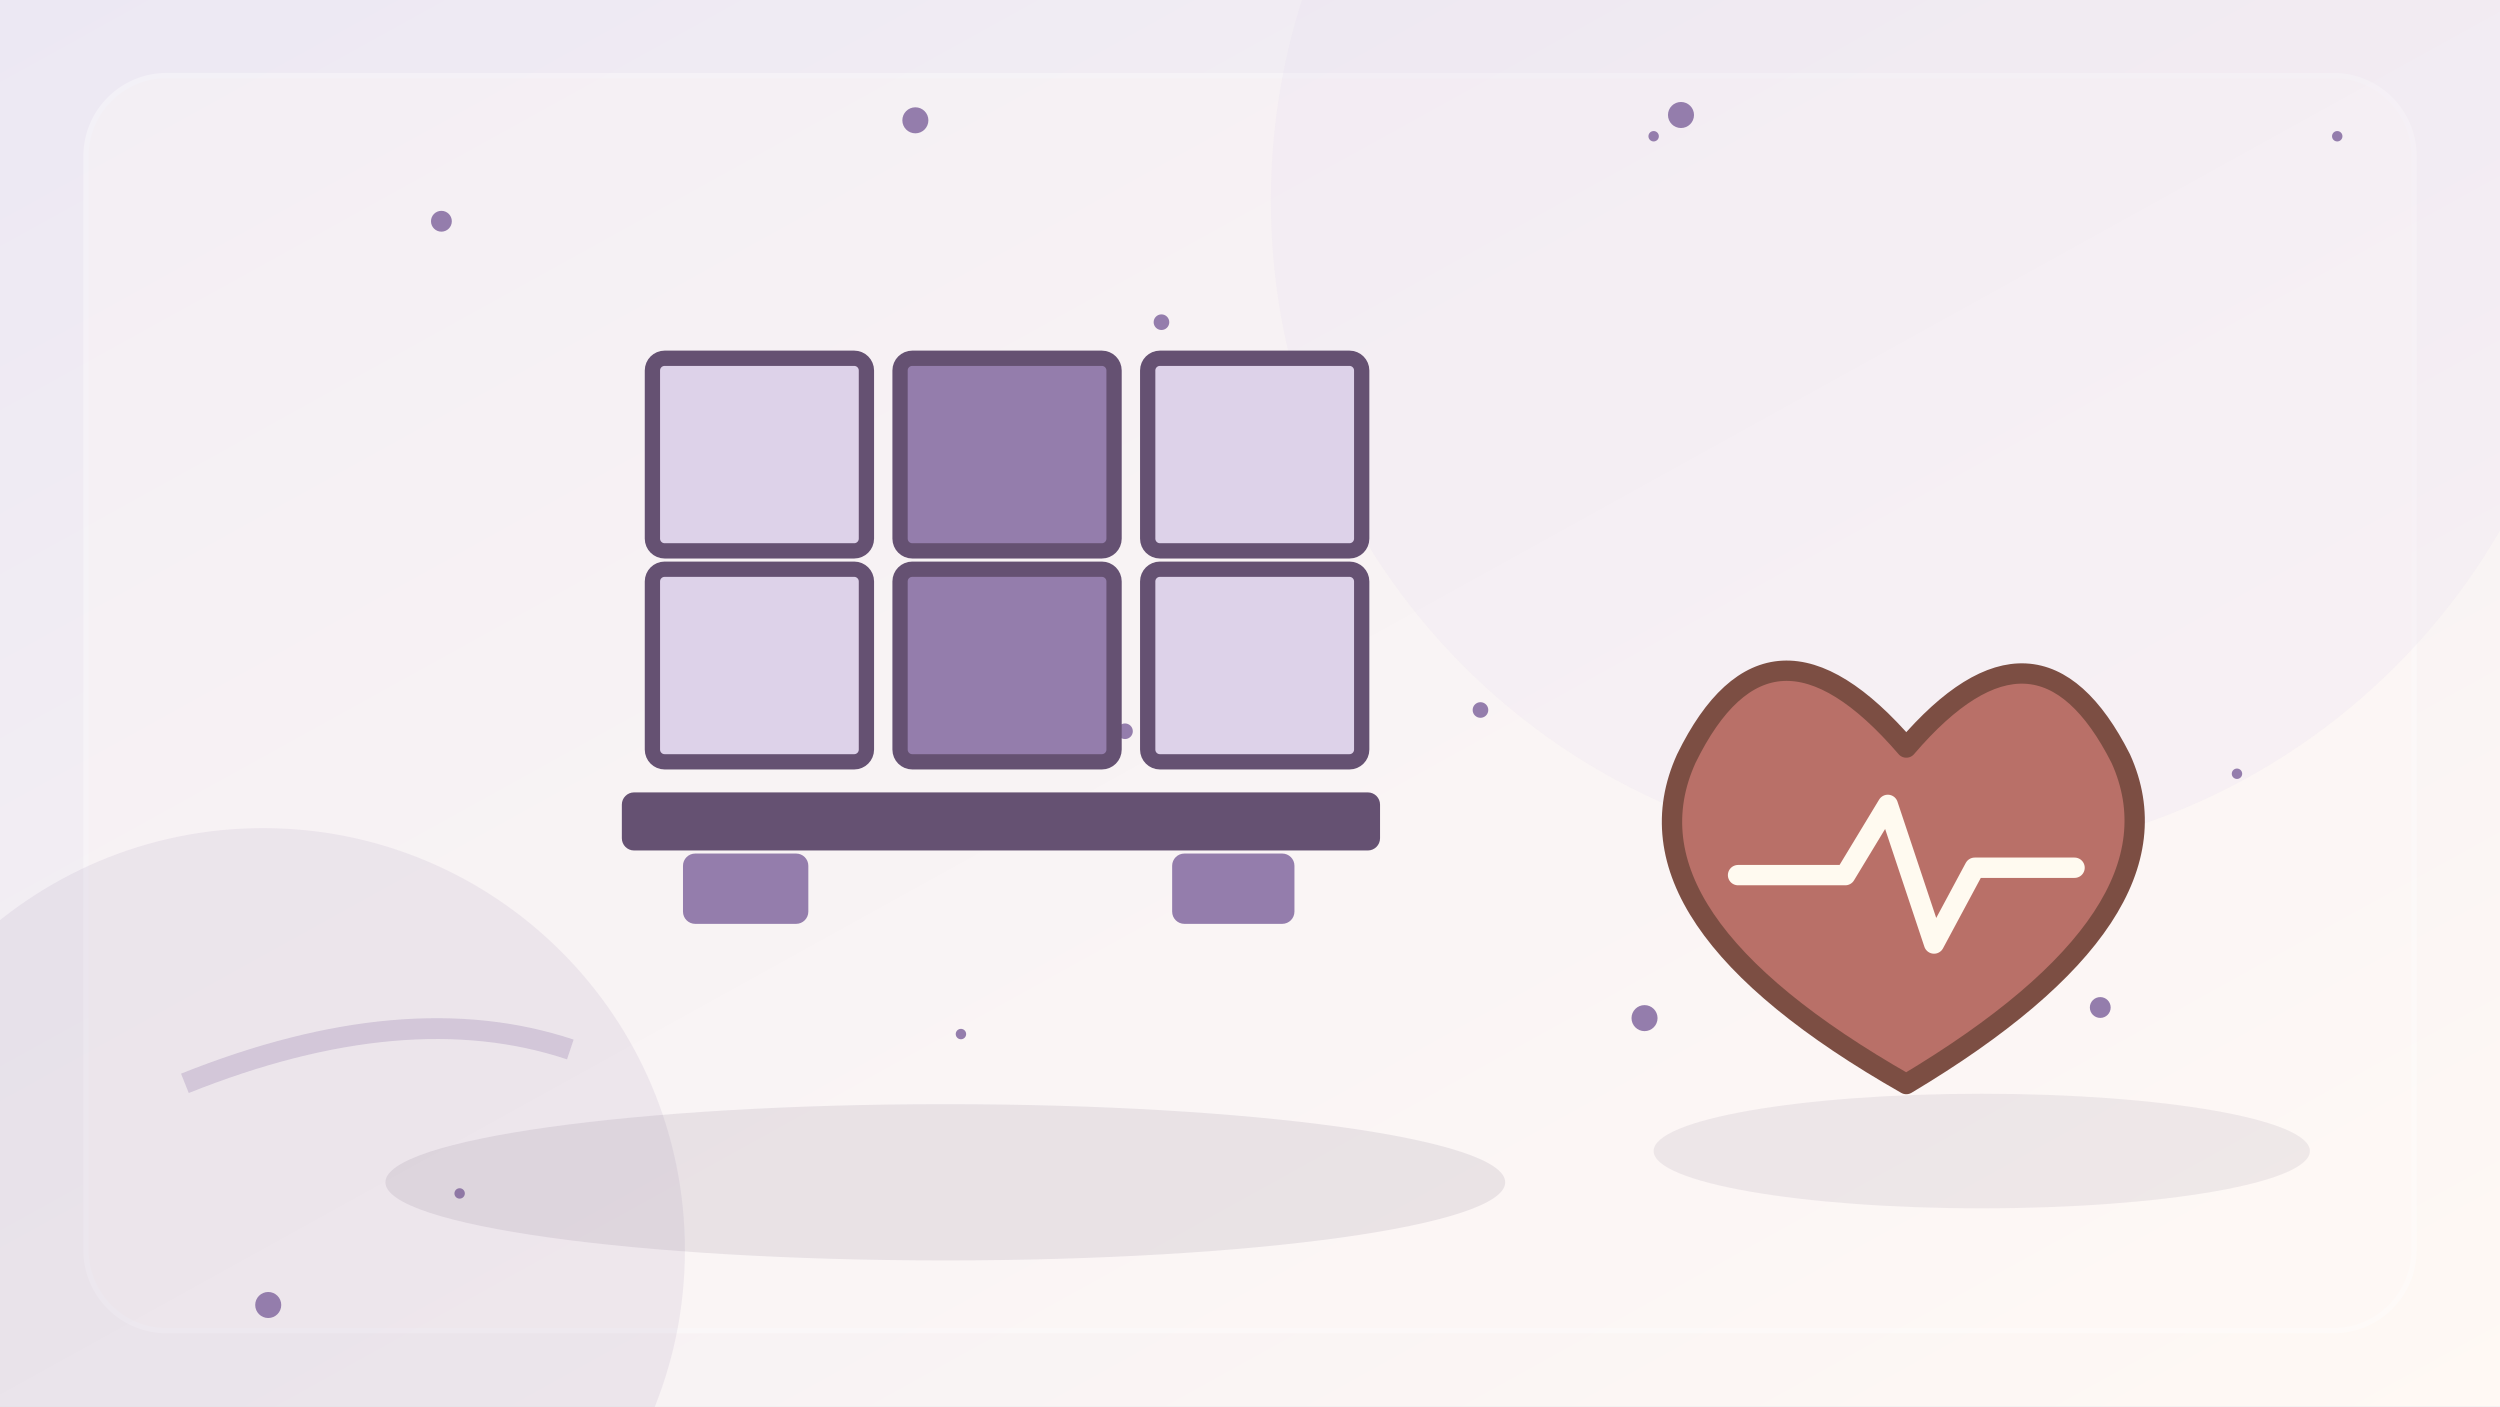
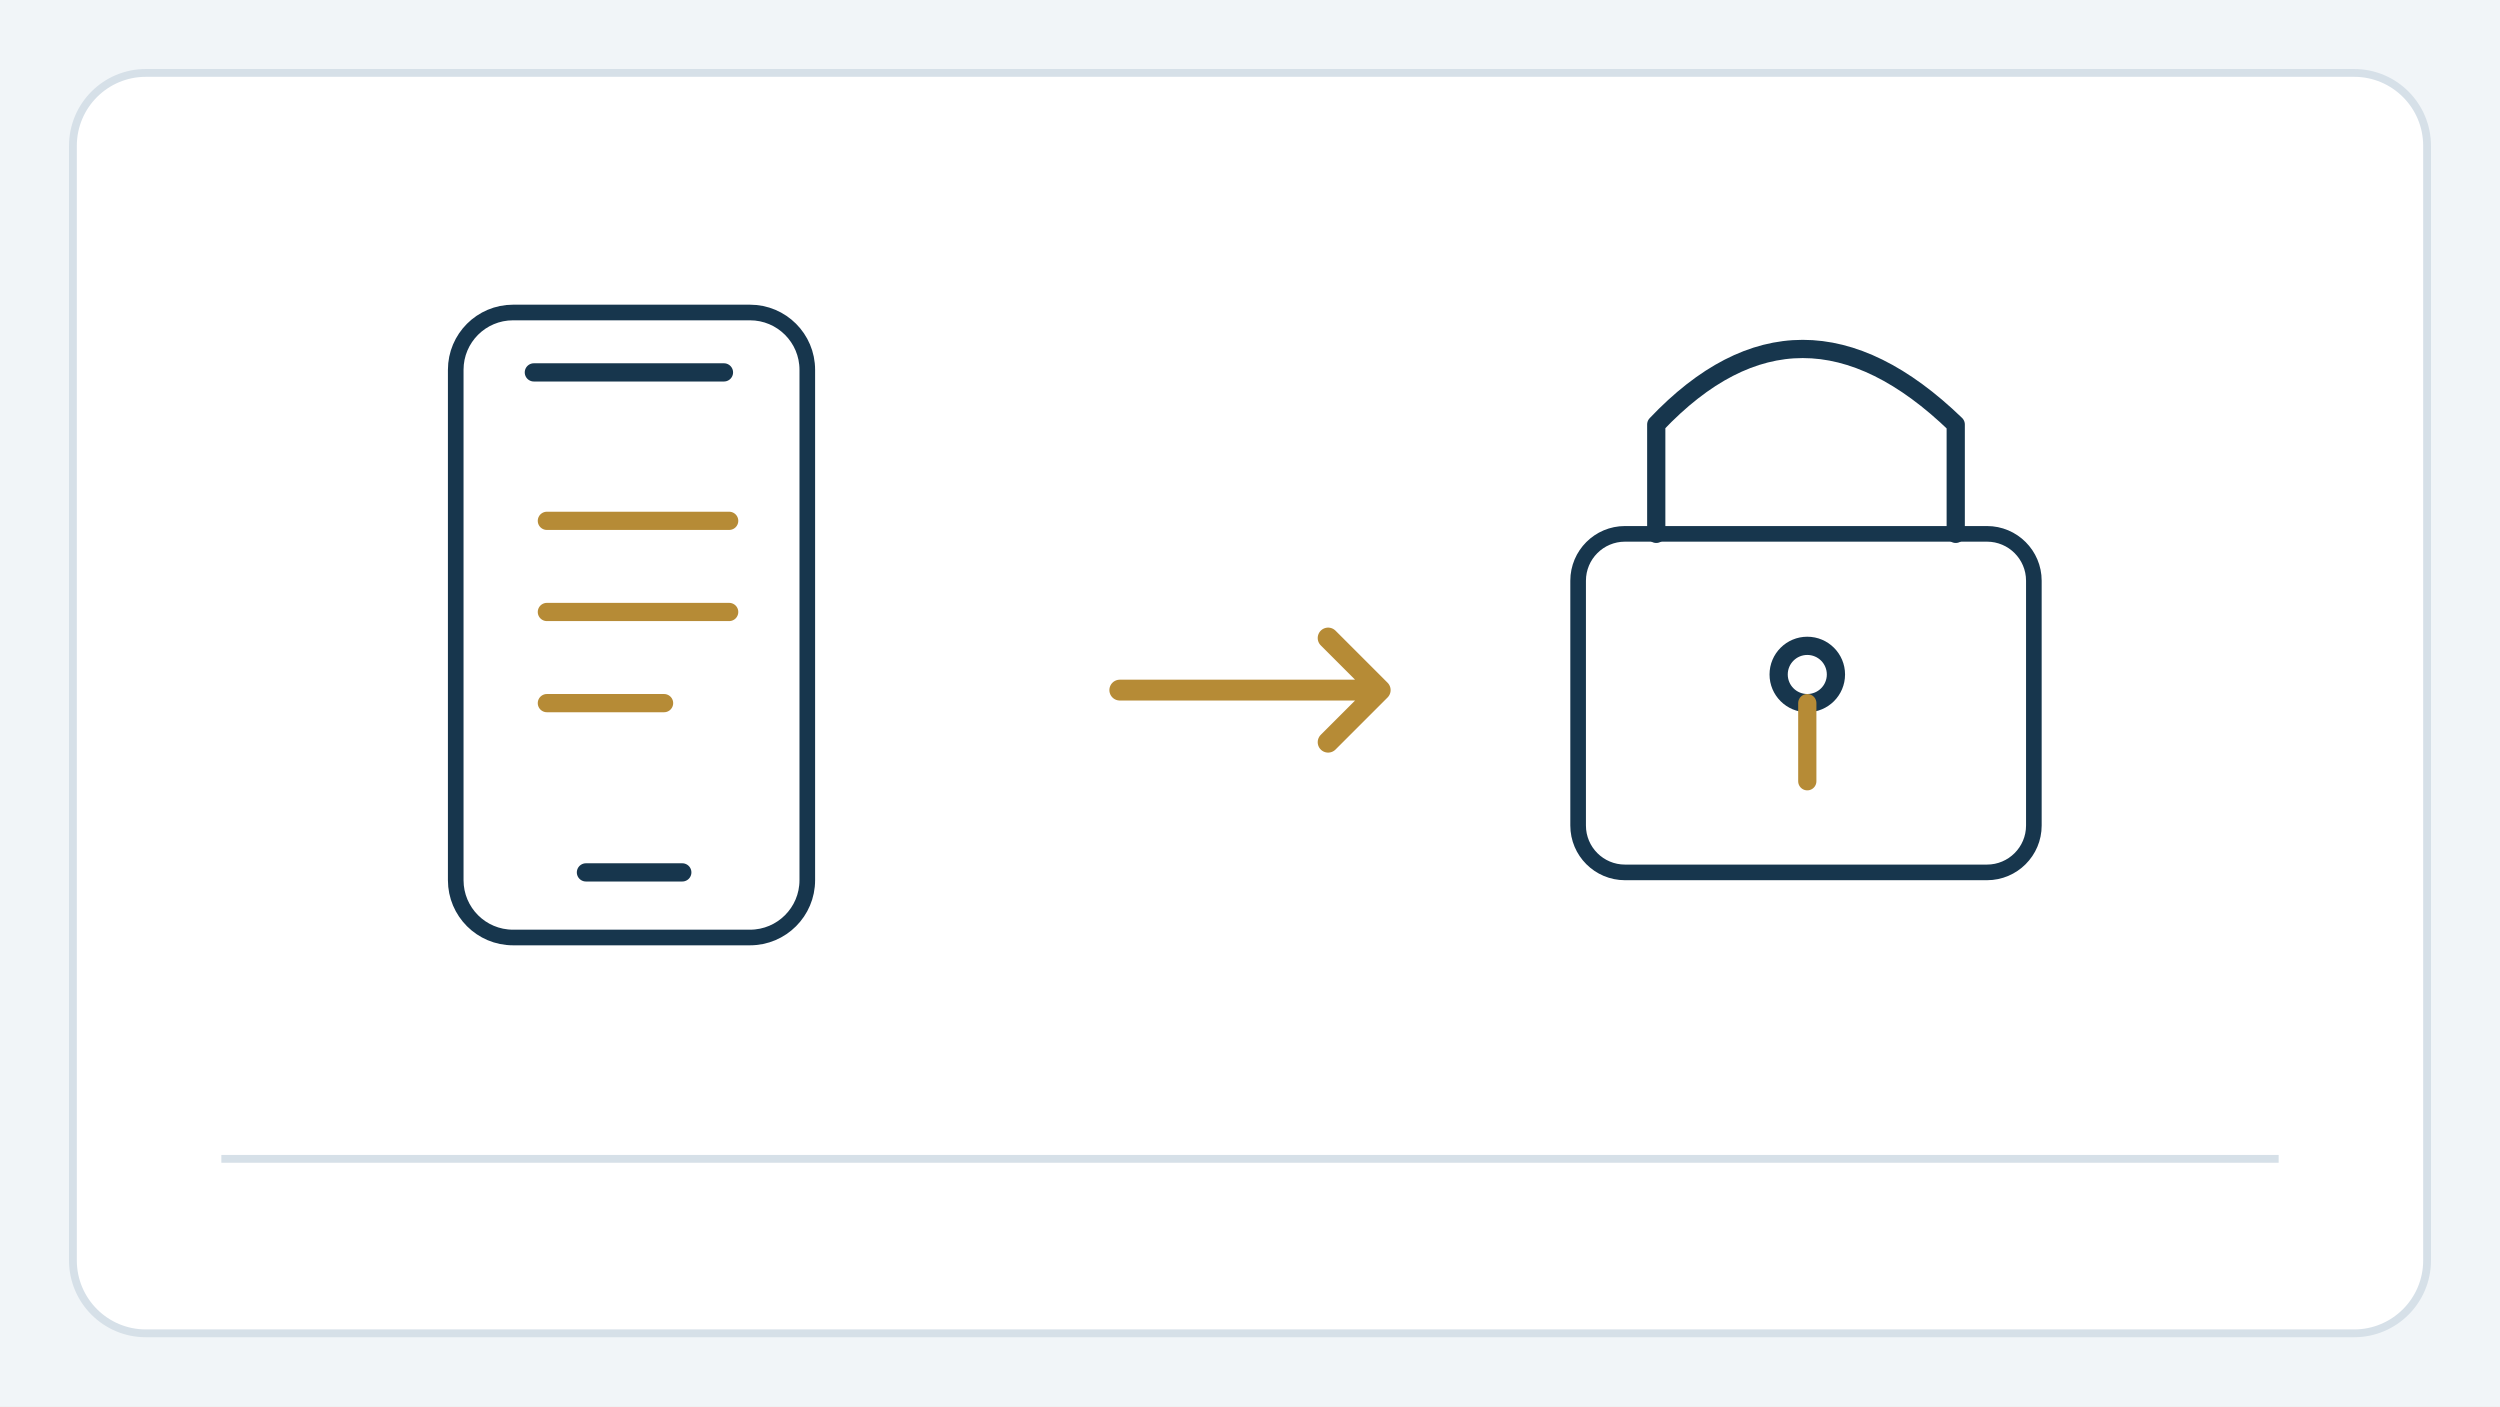
- <svg xmlns="http://www.w3.org/2000/svg" width="960" height="540" viewBox="0 0 960 540" role="img" aria-label="Autorska ilustracja: Bezpieczeństwo przy groźbie lub przemocy">
-   <defs>
-     <linearGradient id="background" x1="0" y1="0" x2="1" y2="1">
-       <stop offset="0" stop-color="#ece8f3" />
-       <stop offset="1" stop-color="#fff9f4" />
-     </linearGradient>
-   </defs>
-   <rect width="960" height="540" fill="url(#background)" />
-   <rect x="33" y="29" width="894" height="482" rx="31" fill="#fffaf7" opacity=".35" stroke="#fff" stroke-width="2" />
-   <circle cx="741" cy="77" r="253" fill="#ddd2e9" opacity=".16" />
-   <circle cx="101" cy="480" r="162" fill="#947dac" opacity=".12" />
-   <circle cx="446" cy="123.72" r="3" fill="#947dac" stroke="none" stroke-width="4" />
-   <circle cx="806.5" cy="386.88" r="4" fill="#947dac" stroke="none" stroke-width="4" />
-   <circle cx="432" cy="280.8" r="3" fill="#947dac" stroke="none" stroke-width="4" />
-   <circle cx="645.5" cy="44.16" r="5" fill="#947dac" stroke="none" stroke-width="4" />
-   <circle cx="369" cy="397.08" r="2" fill="#947dac" stroke="none" stroke-width="4" />
-   <circle cx="351.5" cy="46.2" r="5" fill="#947dac" stroke="none" stroke-width="4" />
-   <circle cx="362" cy="231.84" r="2" fill="#947dac" stroke="none" stroke-width="4" />
-   <circle cx="169.5" cy="84.96" r="4" fill="#947dac" stroke="none" stroke-width="4" />
-   <circle cx="897.5" cy="52.32" r="2" fill="#947dac" stroke="none" stroke-width="4" />
-   <circle cx="859" cy="297.12" r="2" fill="#947dac" stroke="none" stroke-width="4" />
-   <circle cx="631.5" cy="390.96" r="5" fill="#947dac" stroke="none" stroke-width="4" />
-   <circle cx="103" cy="501.12" r="5" fill="#947dac" stroke="none" stroke-width="4" />
-   <circle cx="635" cy="52.32" r="2" fill="#947dac" stroke="none" stroke-width="4" />
-   <circle cx="176.5" cy="458.28" r="2" fill="#947dac" stroke="none" stroke-width="4" />
-   <circle cx="568.5" cy="272.64" r="3" fill="#947dac" stroke="none" stroke-width="4" />
-   <ellipse cx="363" cy="454" rx="215" ry="30" fill="#655172" opacity=".12" />
-   <ellipse cx="761" cy="442" rx="126" ry="22" fill="#655172" opacity=".10" />
-   <g transform="translate(193 46) scale(1.174)">
-     <rect x="39" y="220" width="248" height="19" rx="4" fill="#655172" stroke="none" stroke-width="4" />
-     <rect x="59" y="240" width="41" height="23" rx="4" fill="#947dac" stroke="none" stroke-width="4" />
-     <rect x="219" y="240" width="40" height="23" rx="4" fill="#947dac" stroke="none" stroke-width="4" />
-     <rect x="49" y="78" width="70" height="63" rx="4" fill="#ddd2e9" stroke="#655172" stroke-width="5" />
-     <rect x="130" y="78" width="70" height="63" rx="4" fill="#947dac" stroke="#655172" stroke-width="5" />
-     <rect x="211" y="78" width="70" height="63" rx="4" fill="#ddd2e9" stroke="#655172" stroke-width="5" />
-     <rect x="49" y="147" width="70" height="63" rx="4" fill="#ddd2e9" stroke="#655172" stroke-width="5" />
-     <rect x="130" y="147" width="70" height="63" rx="4" fill="#947dac" stroke="#655172" stroke-width="5" />
-     <rect x="211" y="147" width="70" height="63" rx="4" fill="#ddd2e9" stroke="#655172" stroke-width="5" />
+ <svg xmlns="http://www.w3.org/2000/svg" width="960" height="540" viewBox="0 0 960 540" role="img" aria-label="Bezpieczeństwo przy groźbie lub przemocy — Schemat przedmiotów: kontakt i ochrona informacji">
+   <rect width="960" height="540" fill="#f1f5f8" />
+   <rect x="28" y="28" width="904" height="484" rx="28" fill="#fff" stroke="#d6e0e8" stroke-width="3" />
+   <g transform="translate(85 85)">
+     <rect x="90" y="35" width="135" height="240" rx="22" fill="#fff" stroke="#17364d" stroke-width="6" />
+     <path d="M120 58H193 M140 250H177" fill="none" stroke="#17364d" stroke-width="7" stroke-linecap="round" stroke-linejoin="round" />
+     <path d="M125 115H195 M125 150H195 M125 185H170" fill="none" stroke="#b68b36" stroke-width="7" stroke-linecap="round" stroke-linejoin="round" />
  </g>
-   <g transform="translate(617 226) scale(0.710)">
-     <path d="M162 268Q4 178 43 92Q88 0 162 86Q233 3 278 92Q316 176 162 268Z" fill="#b97068" stroke="#7c4e43" stroke-width="11" stroke-linejoin="round" stroke-linecap="round" />
-     <path d="M71 155h58l23-38 25 75 22-41h54" fill="none" stroke="#fffaf0" stroke-width="11" stroke-linejoin="round" stroke-linecap="round" />
+   <g transform="translate(536 85)">
+     <rect x="70" y="120" width="175" height="130" rx="18" fill="#fff" stroke="#17364d" stroke-width="6" />
+     <path d="M100 120V78Q155 20 215 78V120" fill="none" stroke="#17364d" stroke-width="7" stroke-linecap="round" stroke-linejoin="round" />
+     <circle cx="158" cy="174" r="11" fill="none" stroke="#17364d" stroke-width="7" />
+     <path d="M158 185V215" fill="none" stroke="#b68b36" stroke-width="7" stroke-linecap="round" stroke-linejoin="round" />
  </g>
-   <path d="M71 416q85-34 148-13" fill="none" stroke="#947dac" opacity=".29" stroke-width="8" />
+   <path d="M430 265H530 M510 245L530 265L510 285" fill="none" stroke="#b68b36" stroke-width="8" stroke-linecap="round" stroke-linejoin="round" />
+   <path d="M85 445H875" fill="none" stroke="#d6e0e8" stroke-width="3" />
</svg>
